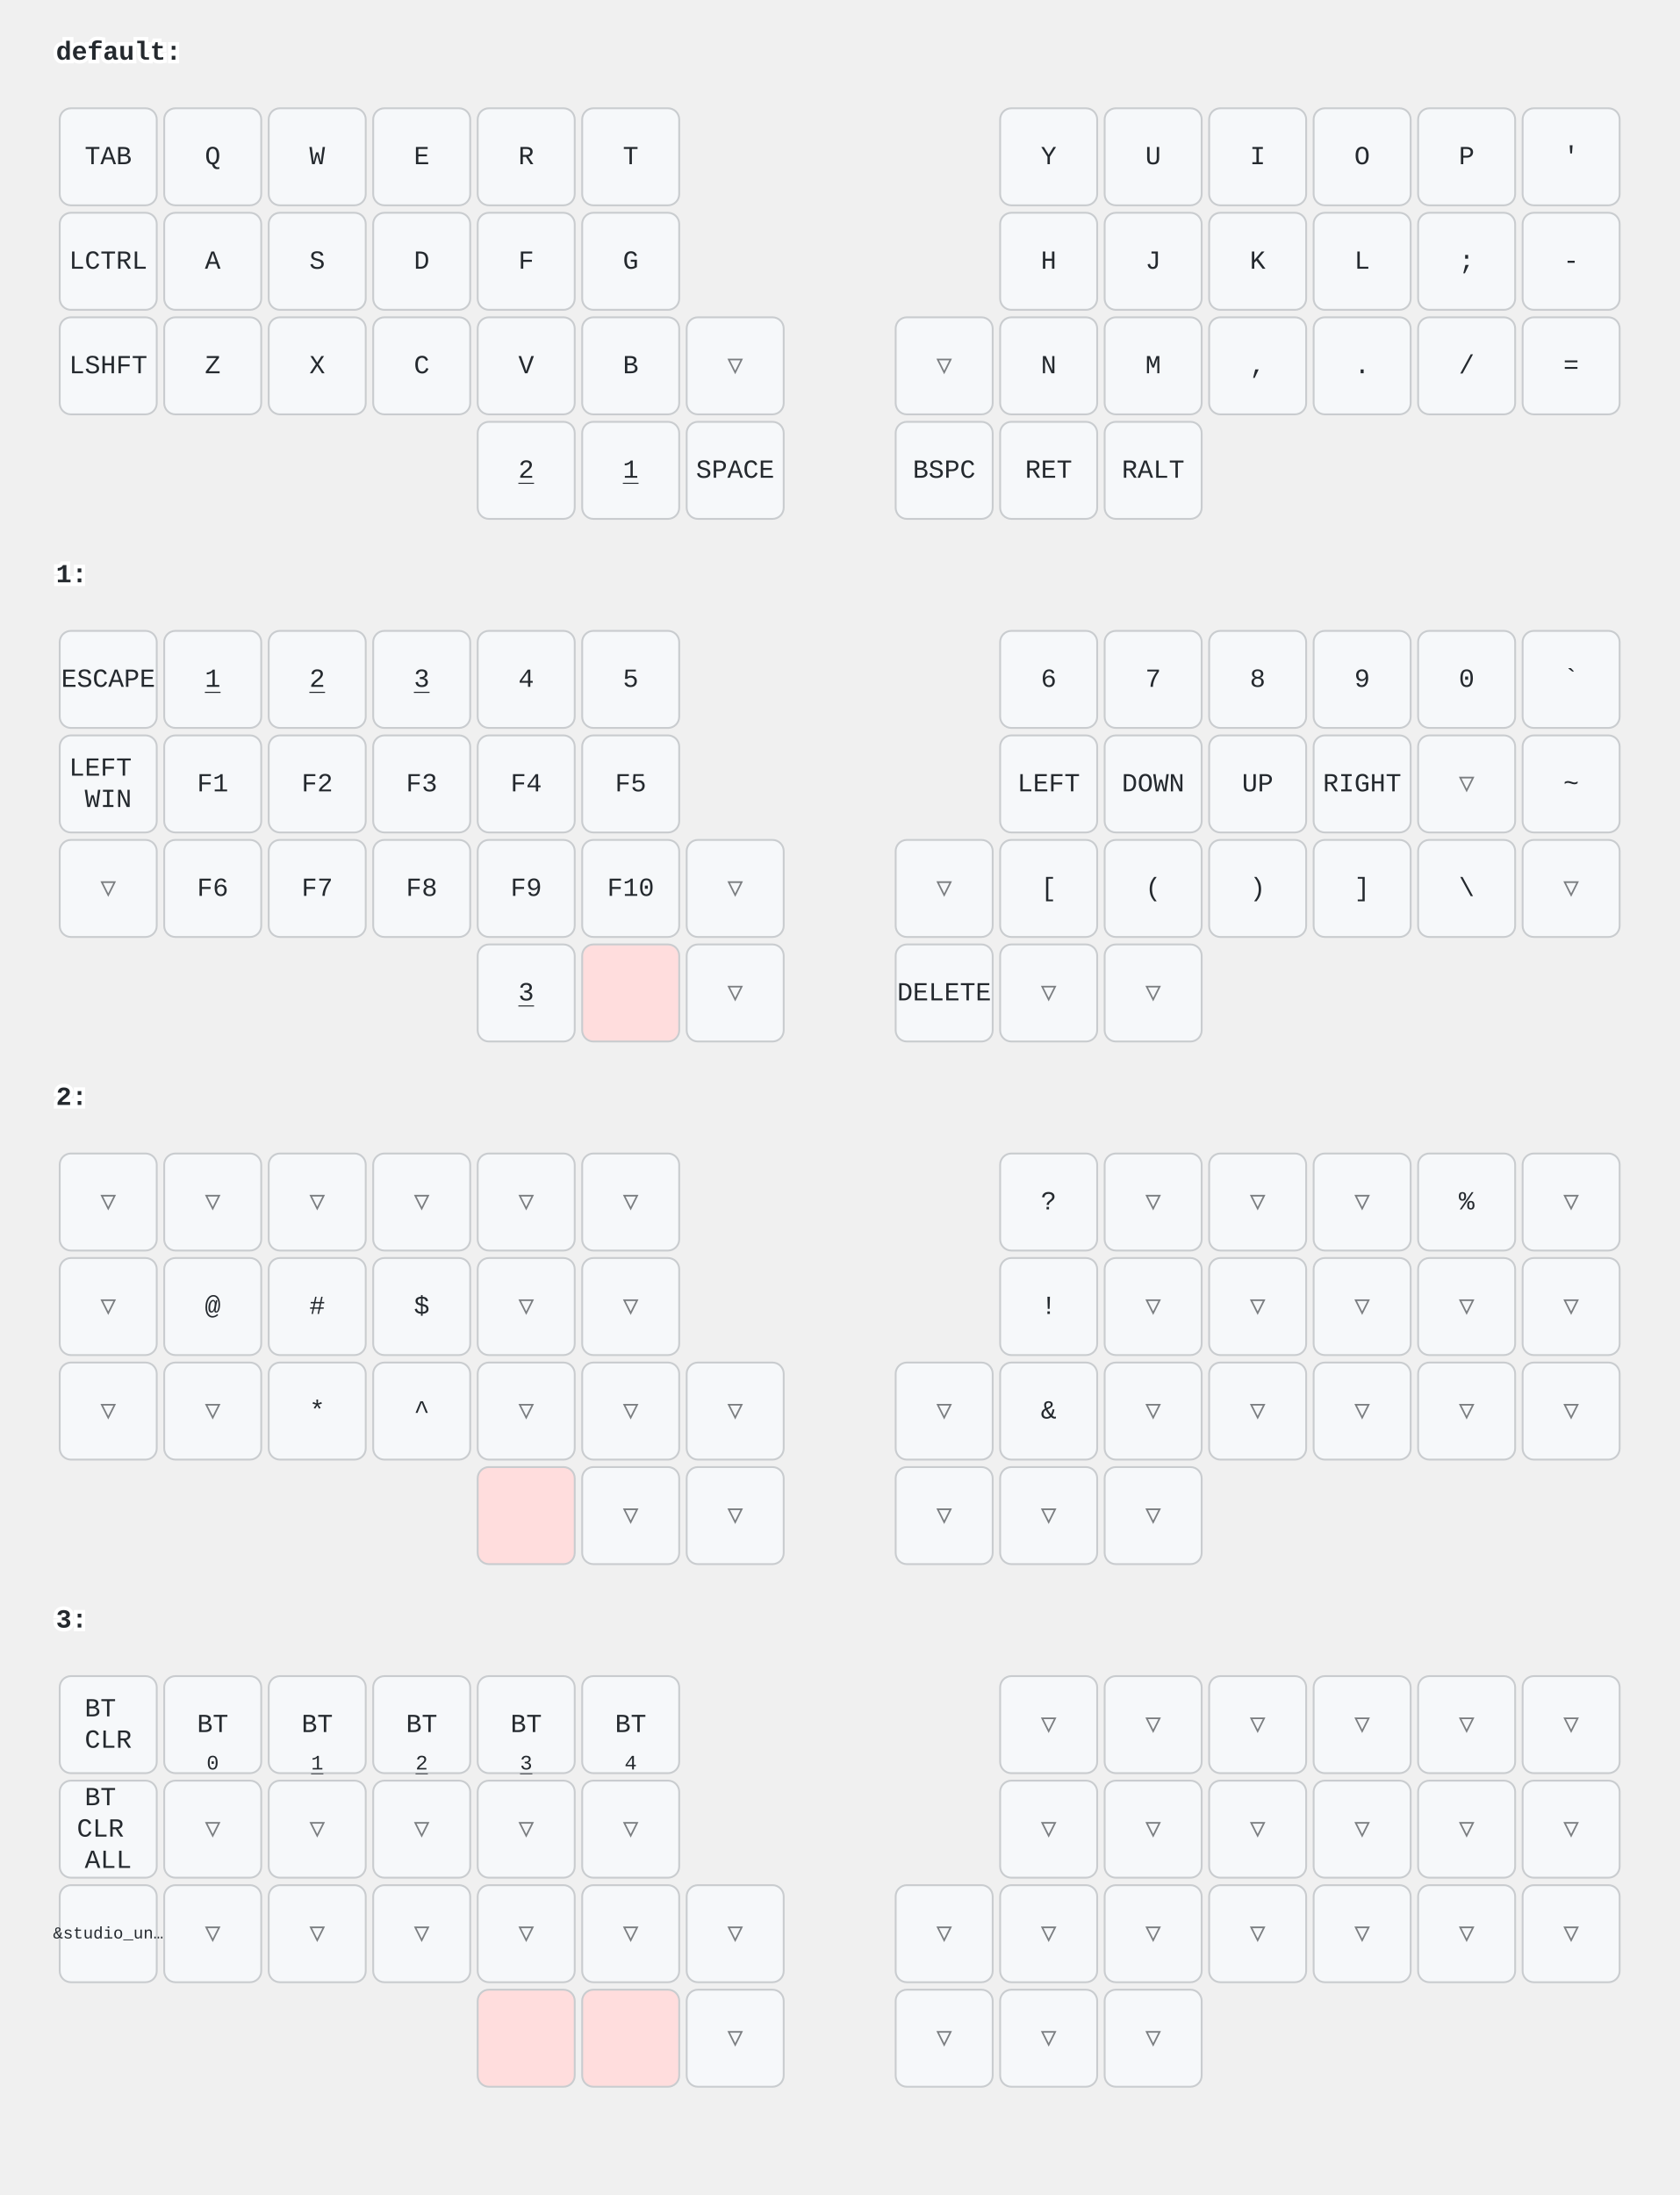
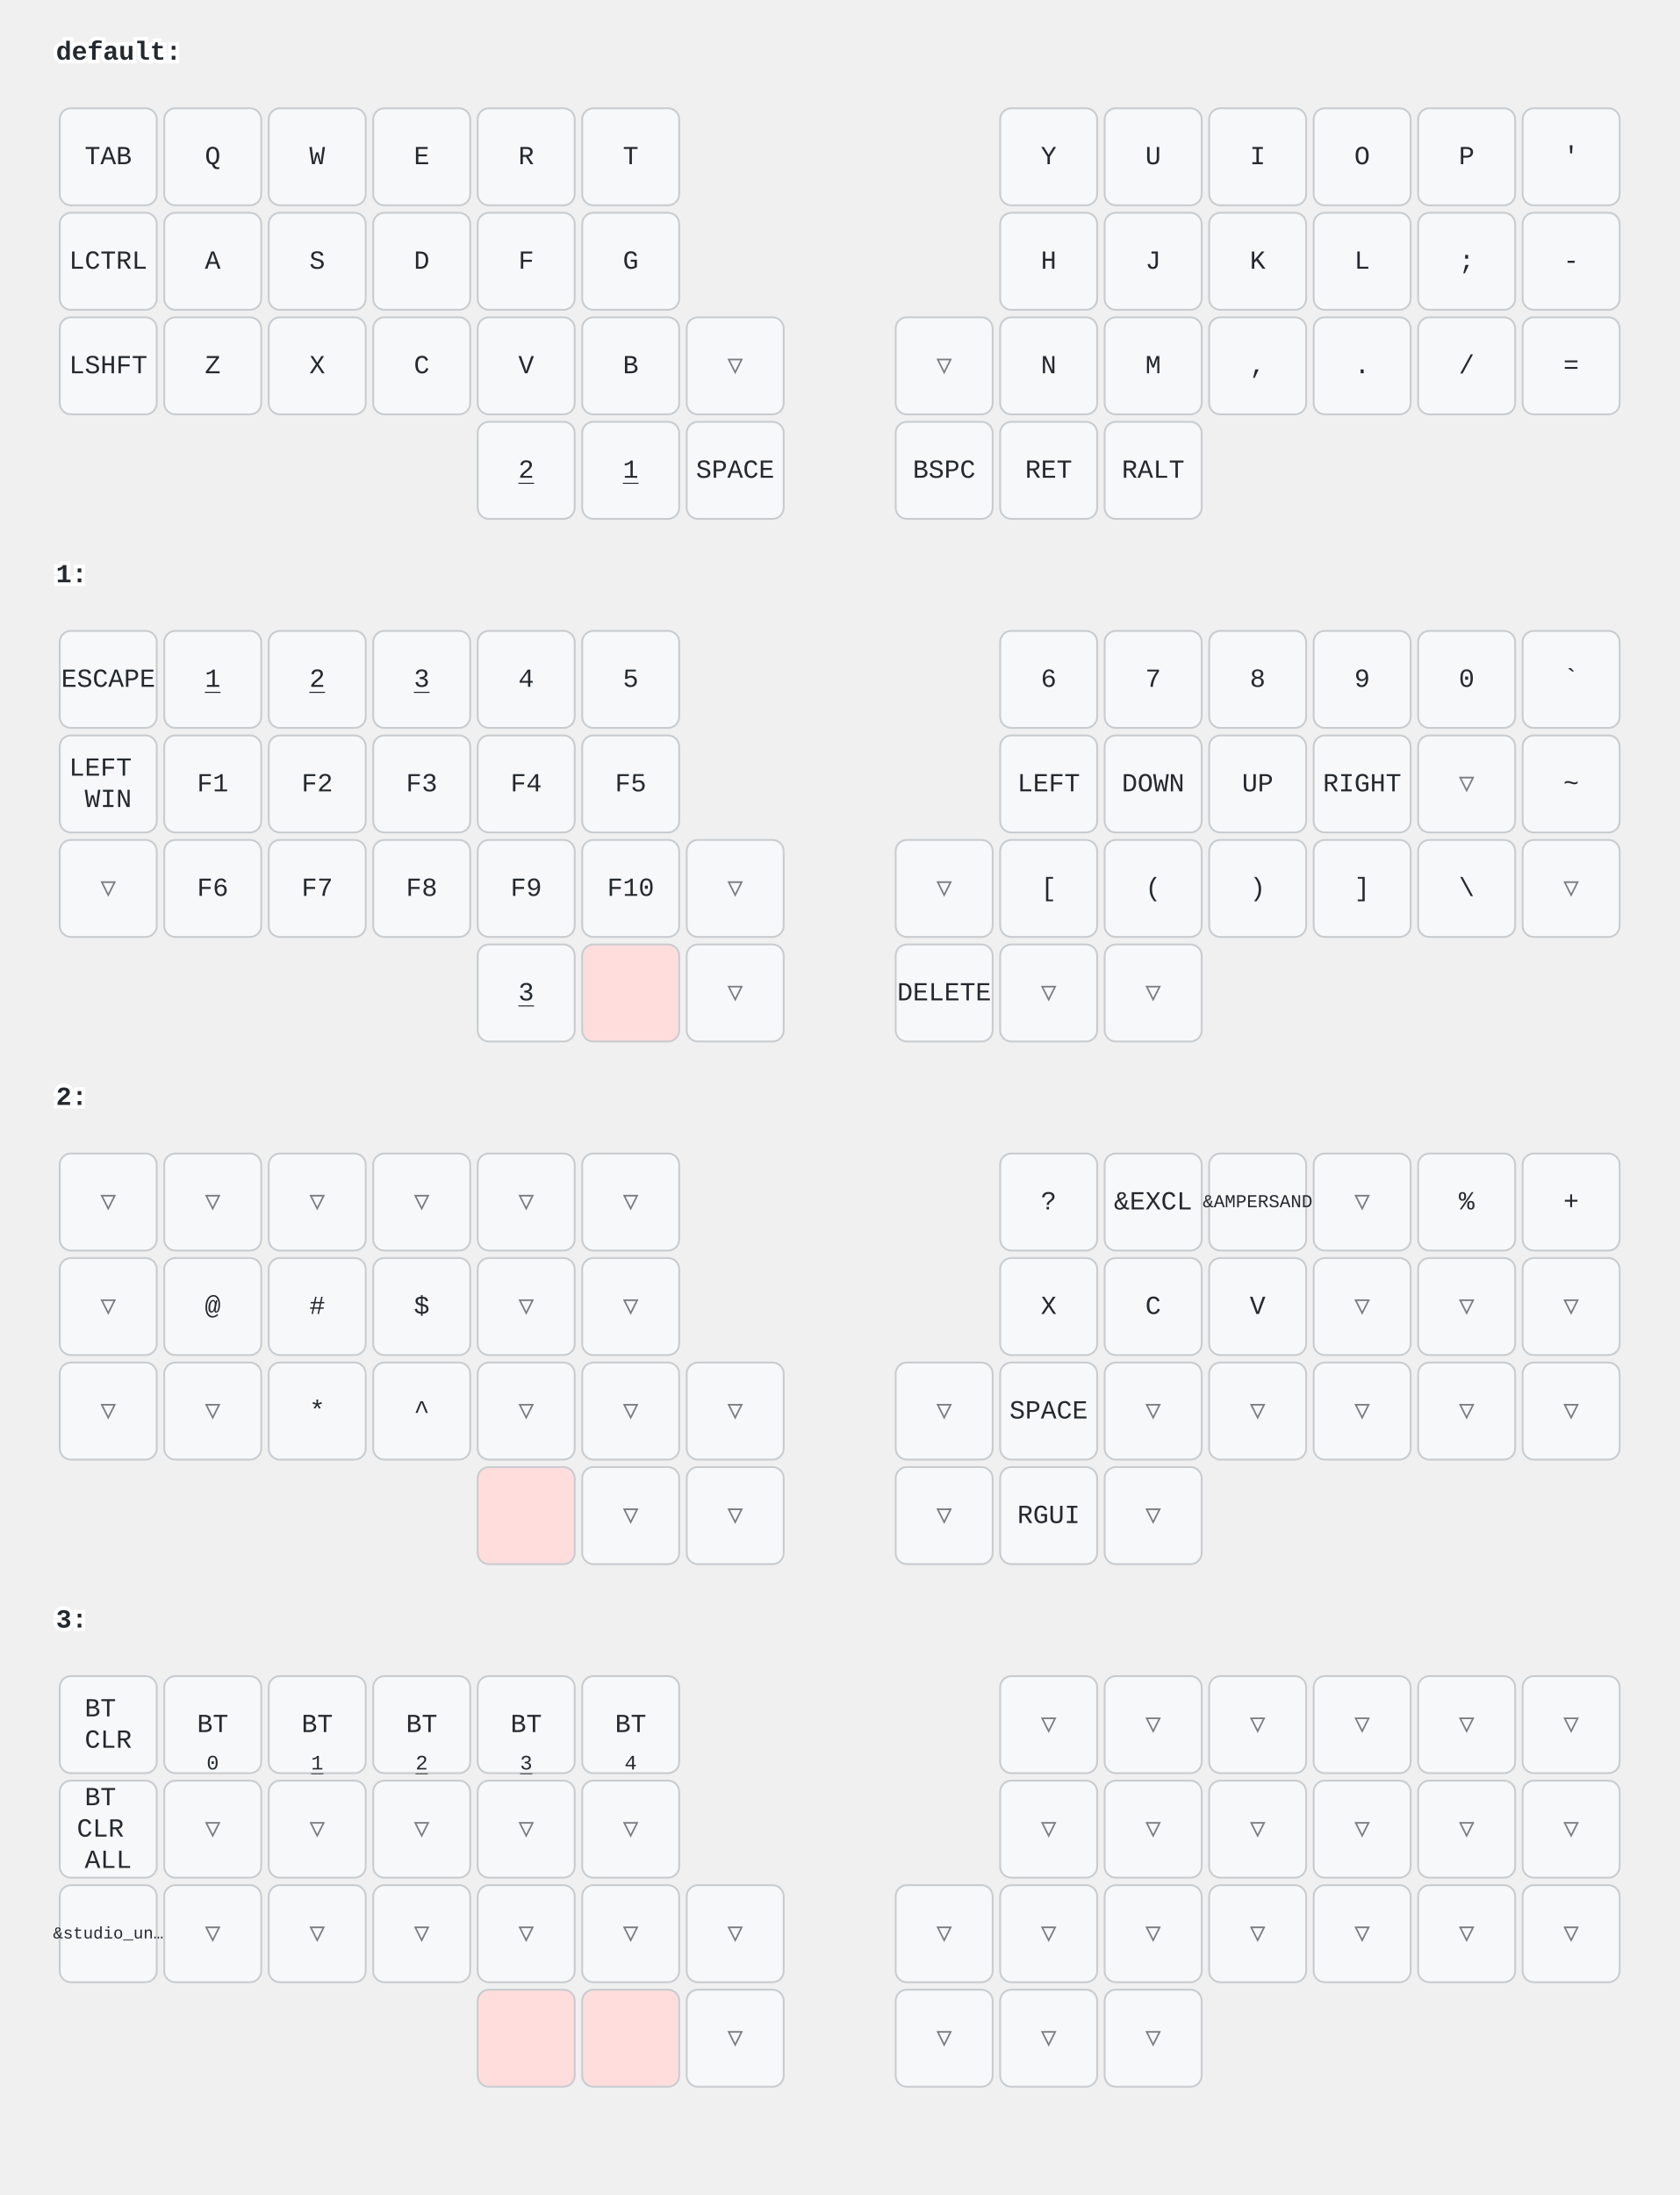
<svg xmlns="http://www.w3.org/2000/svg" width="900" height="1176" viewBox="0 0 900 1176" class="keymap">
  <style>/* inherit to force styles through use tags */
svg path {
    fill: inherit;
}

/* font and background color specifications */
svg.keymap {
    font-family: SFMono-Regular,Consolas,Liberation Mono,Menlo,monospace;
    font-size: 14px;
    font-kerning: normal;
    text-rendering: optimizeLegibility;
    fill: #24292e;
}

/* default key styling */
rect.key {
    fill: #f6f8fa;
}

rect.key, rect.combo {
    stroke: #c9cccf;
    stroke-width: 1;
}

/* default key side styling, only used is draw_key_sides is set */
rect.side {
    filter: brightness(90%);
}

/* color accent for combo boxes */
rect.combo, rect.combo-separate {
    fill: #cdf;
}

/* color accent for held keys */
rect.held, rect.combo.held {
    fill: #fdd;
}

/* color accent for ghost (optional) keys */
rect.ghost, rect.combo.ghost {
    stroke-dasharray: 4, 4;
    stroke-width: 2;
}

text {
    text-anchor: middle;
    dominant-baseline: middle;
}

/* styling for layer labels */
text.label {
    font-weight: bold;
    text-anchor: start;
    stroke: white;
    stroke-width: 4;
    paint-order: stroke;
}

/* styling for optional footer */
text.footer {
    text-anchor: end;
    dominant-baseline: auto;
    stroke: white;
    stroke-width: 4;
    paint-order: stroke;
}

/* styling for combo tap, and key non-tap label text */
text.combo, text.hold, text.shifted, text.left, text.right, text.tl, text.tr, text.bl, text.br {
    font-size: 11px;
}

text.hold, text.bl, text.br {
    text-anchor: middle;
    dominant-baseline: auto;
}

text.shifted, text.tl, text.tr {
    text-anchor: middle;
    dominant-baseline: hanging;
}

text.left, text.tl, text.bl {
    text-anchor: start;
}

text.right, text.tr, text.br {
    text-anchor: end;
}

text.layer-activator {
    text-decoration: underline;
}

/* styling for hold/shifted label text in combo box */
text.combo.hold, text.combo.shifted, text.combo.left, text.combo.right {
    font-size: 8px;
}

/* lighter symbol for transparent keys */
text.trans {
    fill: #7b7e81;
}

/* styling for combo dendrons */
path.combo {
    stroke-width: 1;
    stroke: gray;
    fill: none;
}

/* Start Tabler Icons Cleanup */
/* cannot use height/width with glyphs */
.icon-tabler &gt; path {
    fill: inherit;
    stroke: inherit;
    stroke-width: 2;
}
/* hide tabler's default box */
.icon-tabler &gt; path[stroke="none"][fill="none"] {
    visibility: hidden;
}
/* End Tabler Icons Cleanup */
</style>
  <g transform="translate(30, 0)" class="layer-default">
    <text x="0" y="28" class="label" id="default">default:</text>
    <g transform="translate(0, 56)">
      <g transform="translate(28, 28)" class="key keypos-0">
        <rect rx="6" ry="6" x="-26" y="-26" width="52" height="52" class="key" />
        <text x="0" y="0" class="key tap">TAB</text>
      </g>
      <g transform="translate(84, 28)" class="key keypos-1">
        <rect rx="6" ry="6" x="-26" y="-26" width="52" height="52" class="key" />
        <text x="0" y="0" class="key tap">Q</text>
      </g>
      <g transform="translate(140, 28)" class="key keypos-2">
        <rect rx="6" ry="6" x="-26" y="-26" width="52" height="52" class="key" />
        <text x="0" y="0" class="key tap">W</text>
      </g>
      <g transform="translate(196, 28)" class="key keypos-3">
        <rect rx="6" ry="6" x="-26" y="-26" width="52" height="52" class="key" />
        <text x="0" y="0" class="key tap">E</text>
      </g>
      <g transform="translate(252, 28)" class="key keypos-4">
        <rect rx="6" ry="6" x="-26" y="-26" width="52" height="52" class="key" />
        <text x="0" y="0" class="key tap">R</text>
      </g>
      <g transform="translate(308, 28)" class="key keypos-5">
        <rect rx="6" ry="6" x="-26" y="-26" width="52" height="52" class="key" />
        <text x="0" y="0" class="key tap">T</text>
      </g>
      <g transform="translate(532, 28)" class="key keypos-6">
        <rect rx="6" ry="6" x="-26" y="-26" width="52" height="52" class="key" />
        <text x="0" y="0" class="key tap">Y</text>
      </g>
      <g transform="translate(588, 28)" class="key keypos-7">
        <rect rx="6" ry="6" x="-26" y="-26" width="52" height="52" class="key" />
        <text x="0" y="0" class="key tap">U</text>
      </g>
      <g transform="translate(644, 28)" class="key keypos-8">
        <rect rx="6" ry="6" x="-26" y="-26" width="52" height="52" class="key" />
        <text x="0" y="0" class="key tap">I</text>
      </g>
      <g transform="translate(700, 28)" class="key keypos-9">
        <rect rx="6" ry="6" x="-26" y="-26" width="52" height="52" class="key" />
        <text x="0" y="0" class="key tap">O</text>
      </g>
      <g transform="translate(756, 28)" class="key keypos-10">
        <rect rx="6" ry="6" x="-26" y="-26" width="52" height="52" class="key" />
        <text x="0" y="0" class="key tap">P</text>
      </g>
      <g transform="translate(812, 28)" class="key keypos-11">
        <rect rx="6" ry="6" x="-26" y="-26" width="52" height="52" class="key" />
        <text x="0" y="0" class="key tap">'</text>
      </g>
      <g transform="translate(28, 84)" class="key keypos-12">
        <rect rx="6" ry="6" x="-26" y="-26" width="52" height="52" class="key" />
        <text x="0" y="0" class="key tap">LCTRL</text>
      </g>
      <g transform="translate(84, 84)" class="key keypos-13">
        <rect rx="6" ry="6" x="-26" y="-26" width="52" height="52" class="key" />
        <text x="0" y="0" class="key tap">A</text>
      </g>
      <g transform="translate(140, 84)" class="key keypos-14">
        <rect rx="6" ry="6" x="-26" y="-26" width="52" height="52" class="key" />
        <text x="0" y="0" class="key tap">S</text>
      </g>
      <g transform="translate(196, 84)" class="key keypos-15">
        <rect rx="6" ry="6" x="-26" y="-26" width="52" height="52" class="key" />
        <text x="0" y="0" class="key tap">D</text>
      </g>
      <g transform="translate(252, 84)" class="key keypos-16">
        <rect rx="6" ry="6" x="-26" y="-26" width="52" height="52" class="key" />
        <text x="0" y="0" class="key tap">F</text>
      </g>
      <g transform="translate(308, 84)" class="key keypos-17">
        <rect rx="6" ry="6" x="-26" y="-26" width="52" height="52" class="key" />
        <text x="0" y="0" class="key tap">G</text>
      </g>
      <g transform="translate(532, 84)" class="key keypos-18">
        <rect rx="6" ry="6" x="-26" y="-26" width="52" height="52" class="key" />
        <text x="0" y="0" class="key tap">H</text>
      </g>
      <g transform="translate(588, 84)" class="key keypos-19">
        <rect rx="6" ry="6" x="-26" y="-26" width="52" height="52" class="key" />
        <text x="0" y="0" class="key tap">J</text>
      </g>
      <g transform="translate(644, 84)" class="key keypos-20">
        <rect rx="6" ry="6" x="-26" y="-26" width="52" height="52" class="key" />
        <text x="0" y="0" class="key tap">K</text>
      </g>
      <g transform="translate(700, 84)" class="key keypos-21">
        <rect rx="6" ry="6" x="-26" y="-26" width="52" height="52" class="key" />
        <text x="0" y="0" class="key tap">L</text>
      </g>
      <g transform="translate(756, 84)" class="key keypos-22">
        <rect rx="6" ry="6" x="-26" y="-26" width="52" height="52" class="key" />
        <text x="0" y="0" class="key tap">;</text>
      </g>
      <g transform="translate(812, 84)" class="key keypos-23">
        <rect rx="6" ry="6" x="-26" y="-26" width="52" height="52" class="key" />
        <text x="0" y="0" class="key tap">-</text>
      </g>
      <g transform="translate(28, 140)" class="key keypos-24">
        <rect rx="6" ry="6" x="-26" y="-26" width="52" height="52" class="key" />
        <text x="0" y="0" class="key tap">LSHFT</text>
      </g>
      <g transform="translate(84, 140)" class="key keypos-25">
        <rect rx="6" ry="6" x="-26" y="-26" width="52" height="52" class="key" />
        <text x="0" y="0" class="key tap">Z</text>
      </g>
      <g transform="translate(140, 140)" class="key keypos-26">
        <rect rx="6" ry="6" x="-26" y="-26" width="52" height="52" class="key" />
        <text x="0" y="0" class="key tap">X</text>
      </g>
      <g transform="translate(196, 140)" class="key keypos-27">
        <rect rx="6" ry="6" x="-26" y="-26" width="52" height="52" class="key" />
        <text x="0" y="0" class="key tap">C</text>
      </g>
      <g transform="translate(252, 140)" class="key keypos-28">
        <rect rx="6" ry="6" x="-26" y="-26" width="52" height="52" class="key" />
        <text x="0" y="0" class="key tap">V</text>
      </g>
      <g transform="translate(308, 140)" class="key keypos-29">
        <rect rx="6" ry="6" x="-26" y="-26" width="52" height="52" class="key" />
        <text x="0" y="0" class="key tap">B</text>
      </g>
      <g transform="translate(364, 140)" class="key trans keypos-30">
        <rect rx="6" ry="6" x="-26" y="-26" width="52" height="52" class="key trans" />
        <text x="0" y="0" class="key trans tap">▽</text>
      </g>
      <g transform="translate(476, 140)" class="key trans keypos-31">
        <rect rx="6" ry="6" x="-26" y="-26" width="52" height="52" class="key trans" />
        <text x="0" y="0" class="key trans tap">▽</text>
      </g>
      <g transform="translate(532, 140)" class="key keypos-32">
        <rect rx="6" ry="6" x="-26" y="-26" width="52" height="52" class="key" />
        <text x="0" y="0" class="key tap">N</text>
      </g>
      <g transform="translate(588, 140)" class="key keypos-33">
        <rect rx="6" ry="6" x="-26" y="-26" width="52" height="52" class="key" />
        <text x="0" y="0" class="key tap">M</text>
      </g>
      <g transform="translate(644, 140)" class="key keypos-34">
        <rect rx="6" ry="6" x="-26" y="-26" width="52" height="52" class="key" />
        <text x="0" y="0" class="key tap">,</text>
      </g>
      <g transform="translate(700, 140)" class="key keypos-35">
        <rect rx="6" ry="6" x="-26" y="-26" width="52" height="52" class="key" />
        <text x="0" y="0" class="key tap">.</text>
      </g>
      <g transform="translate(756, 140)" class="key keypos-36">
        <rect rx="6" ry="6" x="-26" y="-26" width="52" height="52" class="key" />
        <text x="0" y="0" class="key tap">/</text>
      </g>
      <g transform="translate(812, 140)" class="key keypos-37">
        <rect rx="6" ry="6" x="-26" y="-26" width="52" height="52" class="key" />
        <text x="0" y="0" class="key tap">=</text>
      </g>
      <g transform="translate(252, 196)" class="key keypos-38">
        <rect rx="6" ry="6" x="-26" y="-26" width="52" height="52" class="key" />
        <a href="#x_x">
          <text x="0" y="0" class="key tap layer-activator">2</text>
        </a>
      </g>
      <g transform="translate(308, 196)" class="key keypos-39">
        <rect rx="6" ry="6" x="-26" y="-26" width="52" height="52" class="key" />
        <a href="#x_x">
          <text x="0" y="0" class="key tap layer-activator">1</text>
        </a>
      </g>
      <g transform="translate(364, 196)" class="key keypos-40">
        <rect rx="6" ry="6" x="-26" y="-26" width="52" height="52" class="key" />
        <text x="0" y="0" class="key tap">SPACE</text>
      </g>
      <g transform="translate(476, 196)" class="key keypos-41">
        <rect rx="6" ry="6" x="-26" y="-26" width="52" height="52" class="key" />
        <text x="0" y="0" class="key tap">BSPC</text>
      </g>
      <g transform="translate(532, 196)" class="key keypos-42">
        <rect rx="6" ry="6" x="-26" y="-26" width="52" height="52" class="key" />
        <text x="0" y="0" class="key tap">RET</text>
      </g>
      <g transform="translate(588, 196)" class="key keypos-43">
        <rect rx="6" ry="6" x="-26" y="-26" width="52" height="52" class="key" />
        <text x="0" y="0" class="key tap">RALT</text>
      </g>
    </g>
  </g>
  <g transform="translate(30, 280)" class="layer-1">
    <text x="0" y="28" class="label" id="x_x">1:</text>
    <g transform="translate(0, 56)">
      <g transform="translate(28, 28)" class="key keypos-0">
        <rect rx="6" ry="6" x="-26" y="-26" width="52" height="52" class="key" />
        <text x="0" y="0" class="key tap">ESCAPE</text>
      </g>
      <g transform="translate(84, 28)" class="key keypos-1">
        <rect rx="6" ry="6" x="-26" y="-26" width="52" height="52" class="key" />
        <a href="#x_x">
          <text x="0" y="0" class="key tap layer-activator">1</text>
        </a>
      </g>
      <g transform="translate(140, 28)" class="key keypos-2">
        <rect rx="6" ry="6" x="-26" y="-26" width="52" height="52" class="key" />
        <a href="#x_x">
          <text x="0" y="0" class="key tap layer-activator">2</text>
        </a>
      </g>
      <g transform="translate(196, 28)" class="key keypos-3">
        <rect rx="6" ry="6" x="-26" y="-26" width="52" height="52" class="key" />
        <a href="#x_x">
          <text x="0" y="0" class="key tap layer-activator">3</text>
        </a>
      </g>
      <g transform="translate(252, 28)" class="key keypos-4">
        <rect rx="6" ry="6" x="-26" y="-26" width="52" height="52" class="key" />
        <text x="0" y="0" class="key tap">4</text>
      </g>
      <g transform="translate(308, 28)" class="key keypos-5">
        <rect rx="6" ry="6" x="-26" y="-26" width="52" height="52" class="key" />
        <text x="0" y="0" class="key tap">5</text>
      </g>
      <g transform="translate(532, 28)" class="key keypos-6">
        <rect rx="6" ry="6" x="-26" y="-26" width="52" height="52" class="key" />
        <text x="0" y="0" class="key tap">6</text>
      </g>
      <g transform="translate(588, 28)" class="key keypos-7">
        <rect rx="6" ry="6" x="-26" y="-26" width="52" height="52" class="key" />
        <text x="0" y="0" class="key tap">7</text>
      </g>
      <g transform="translate(644, 28)" class="key keypos-8">
        <rect rx="6" ry="6" x="-26" y="-26" width="52" height="52" class="key" />
        <text x="0" y="0" class="key tap">8</text>
      </g>
      <g transform="translate(700, 28)" class="key keypos-9">
        <rect rx="6" ry="6" x="-26" y="-26" width="52" height="52" class="key" />
        <text x="0" y="0" class="key tap">9</text>
      </g>
      <g transform="translate(756, 28)" class="key keypos-10">
        <rect rx="6" ry="6" x="-26" y="-26" width="52" height="52" class="key" />
        <text x="0" y="0" class="key tap">0</text>
      </g>
      <g transform="translate(812, 28)" class="key keypos-11">
        <rect rx="6" ry="6" x="-26" y="-26" width="52" height="52" class="key" />
        <text x="0" y="0" class="key tap">`</text>
      </g>
      <g transform="translate(28, 84)" class="key keypos-12">
        <rect rx="6" ry="6" x="-26" y="-26" width="52" height="52" class="key" />
        <text x="0" y="0" class="key tap">
          <tspan x="0" dy="-0.6em">LEFT</tspan>
          <tspan x="0" dy="1.2em">WIN</tspan>
        </text>
      </g>
      <g transform="translate(84, 84)" class="key keypos-13">
        <rect rx="6" ry="6" x="-26" y="-26" width="52" height="52" class="key" />
        <text x="0" y="0" class="key tap">F1</text>
      </g>
      <g transform="translate(140, 84)" class="key keypos-14">
        <rect rx="6" ry="6" x="-26" y="-26" width="52" height="52" class="key" />
        <text x="0" y="0" class="key tap">F2</text>
      </g>
      <g transform="translate(196, 84)" class="key keypos-15">
        <rect rx="6" ry="6" x="-26" y="-26" width="52" height="52" class="key" />
        <text x="0" y="0" class="key tap">F3</text>
      </g>
      <g transform="translate(252, 84)" class="key keypos-16">
        <rect rx="6" ry="6" x="-26" y="-26" width="52" height="52" class="key" />
        <text x="0" y="0" class="key tap">F4</text>
      </g>
      <g transform="translate(308, 84)" class="key keypos-17">
        <rect rx="6" ry="6" x="-26" y="-26" width="52" height="52" class="key" />
        <text x="0" y="0" class="key tap">F5</text>
      </g>
      <g transform="translate(532, 84)" class="key keypos-18">
        <rect rx="6" ry="6" x="-26" y="-26" width="52" height="52" class="key" />
        <text x="0" y="0" class="key tap">LEFT</text>
      </g>
      <g transform="translate(588, 84)" class="key keypos-19">
        <rect rx="6" ry="6" x="-26" y="-26" width="52" height="52" class="key" />
        <text x="0" y="0" class="key tap">DOWN</text>
      </g>
      <g transform="translate(644, 84)" class="key keypos-20">
        <rect rx="6" ry="6" x="-26" y="-26" width="52" height="52" class="key" />
        <text x="0" y="0" class="key tap">UP</text>
      </g>
      <g transform="translate(700, 84)" class="key keypos-21">
        <rect rx="6" ry="6" x="-26" y="-26" width="52" height="52" class="key" />
        <text x="0" y="0" class="key tap">RIGHT</text>
      </g>
      <g transform="translate(756, 84)" class="key trans keypos-22">
        <rect rx="6" ry="6" x="-26" y="-26" width="52" height="52" class="key trans" />
        <text x="0" y="0" class="key trans tap">▽</text>
      </g>
      <g transform="translate(812, 84)" class="key keypos-23">
        <rect rx="6" ry="6" x="-26" y="-26" width="52" height="52" class="key" />
        <text x="0" y="0" class="key tap">~</text>
      </g>
      <g transform="translate(28, 140)" class="key trans keypos-24">
        <rect rx="6" ry="6" x="-26" y="-26" width="52" height="52" class="key trans" />
        <text x="0" y="0" class="key trans tap">▽</text>
      </g>
      <g transform="translate(84, 140)" class="key keypos-25">
        <rect rx="6" ry="6" x="-26" y="-26" width="52" height="52" class="key" />
        <text x="0" y="0" class="key tap">F6</text>
      </g>
      <g transform="translate(140, 140)" class="key keypos-26">
        <rect rx="6" ry="6" x="-26" y="-26" width="52" height="52" class="key" />
        <text x="0" y="0" class="key tap">F7</text>
      </g>
      <g transform="translate(196, 140)" class="key keypos-27">
        <rect rx="6" ry="6" x="-26" y="-26" width="52" height="52" class="key" />
        <text x="0" y="0" class="key tap">F8</text>
      </g>
      <g transform="translate(252, 140)" class="key keypos-28">
        <rect rx="6" ry="6" x="-26" y="-26" width="52" height="52" class="key" />
        <text x="0" y="0" class="key tap">F9</text>
      </g>
      <g transform="translate(308, 140)" class="key keypos-29">
        <rect rx="6" ry="6" x="-26" y="-26" width="52" height="52" class="key" />
        <text x="0" y="0" class="key tap">F10</text>
      </g>
      <g transform="translate(364, 140)" class="key trans keypos-30">
        <rect rx="6" ry="6" x="-26" y="-26" width="52" height="52" class="key trans" />
        <text x="0" y="0" class="key trans tap">▽</text>
      </g>
      <g transform="translate(476, 140)" class="key trans keypos-31">
        <rect rx="6" ry="6" x="-26" y="-26" width="52" height="52" class="key trans" />
        <text x="0" y="0" class="key trans tap">▽</text>
      </g>
      <g transform="translate(532, 140)" class="key keypos-32">
        <rect rx="6" ry="6" x="-26" y="-26" width="52" height="52" class="key" />
        <text x="0" y="0" class="key tap">[</text>
      </g>
      <g transform="translate(588, 140)" class="key keypos-33">
        <rect rx="6" ry="6" x="-26" y="-26" width="52" height="52" class="key" />
        <text x="0" y="0" class="key tap">(</text>
      </g>
      <g transform="translate(644, 140)" class="key keypos-34">
        <rect rx="6" ry="6" x="-26" y="-26" width="52" height="52" class="key" />
        <text x="0" y="0" class="key tap">)</text>
      </g>
      <g transform="translate(700, 140)" class="key keypos-35">
        <rect rx="6" ry="6" x="-26" y="-26" width="52" height="52" class="key" />
        <text x="0" y="0" class="key tap">]</text>
      </g>
      <g transform="translate(756, 140)" class="key keypos-36">
        <rect rx="6" ry="6" x="-26" y="-26" width="52" height="52" class="key" />
        <text x="0" y="0" class="key tap">\</text>
      </g>
      <g transform="translate(812, 140)" class="key trans keypos-37">
        <rect rx="6" ry="6" x="-26" y="-26" width="52" height="52" class="key trans" />
        <text x="0" y="0" class="key trans tap">▽</text>
      </g>
      <g transform="translate(252, 196)" class="key keypos-38">
        <rect rx="6" ry="6" x="-26" y="-26" width="52" height="52" class="key" />
        <a href="#x_x">
          <text x="0" y="0" class="key tap layer-activator">3</text>
        </a>
      </g>
      <g transform="translate(308, 196)" class="key held keypos-39">
        <rect rx="6" ry="6" x="-26" y="-26" width="52" height="52" class="key held" />
      </g>
      <g transform="translate(364, 196)" class="key trans keypos-40">
        <rect rx="6" ry="6" x="-26" y="-26" width="52" height="52" class="key trans" />
        <text x="0" y="0" class="key trans tap">▽</text>
      </g>
      <g transform="translate(476, 196)" class="key keypos-41">
        <rect rx="6" ry="6" x="-26" y="-26" width="52" height="52" class="key" />
        <text x="0" y="0" class="key tap">DELETE</text>
      </g>
      <g transform="translate(532, 196)" class="key trans keypos-42">
        <rect rx="6" ry="6" x="-26" y="-26" width="52" height="52" class="key trans" />
        <text x="0" y="0" class="key trans tap">▽</text>
      </g>
      <g transform="translate(588, 196)" class="key trans keypos-43">
        <rect rx="6" ry="6" x="-26" y="-26" width="52" height="52" class="key trans" />
        <text x="0" y="0" class="key trans tap">▽</text>
      </g>
    </g>
  </g>
  <g transform="translate(30, 560)" class="layer-2">
    <text x="0" y="28" class="label" id="x_x">2:</text>
    <g transform="translate(0, 56)">
      <g transform="translate(28, 28)" class="key trans keypos-0">
        <rect rx="6" ry="6" x="-26" y="-26" width="52" height="52" class="key trans" />
        <text x="0" y="0" class="key trans tap">▽</text>
      </g>
      <g transform="translate(84, 28)" class="key trans keypos-1">
        <rect rx="6" ry="6" x="-26" y="-26" width="52" height="52" class="key trans" />
        <text x="0" y="0" class="key trans tap">▽</text>
      </g>
      <g transform="translate(140, 28)" class="key trans keypos-2">
        <rect rx="6" ry="6" x="-26" y="-26" width="52" height="52" class="key trans" />
        <text x="0" y="0" class="key trans tap">▽</text>
      </g>
      <g transform="translate(196, 28)" class="key trans keypos-3">
        <rect rx="6" ry="6" x="-26" y="-26" width="52" height="52" class="key trans" />
        <text x="0" y="0" class="key trans tap">▽</text>
      </g>
      <g transform="translate(252, 28)" class="key trans keypos-4">
        <rect rx="6" ry="6" x="-26" y="-26" width="52" height="52" class="key trans" />
        <text x="0" y="0" class="key trans tap">▽</text>
      </g>
      <g transform="translate(308, 28)" class="key trans keypos-5">
        <rect rx="6" ry="6" x="-26" y="-26" width="52" height="52" class="key trans" />
        <text x="0" y="0" class="key trans tap">▽</text>
      </g>
      <g transform="translate(532, 28)" class="key keypos-6">
        <rect rx="6" ry="6" x="-26" y="-26" width="52" height="52" class="key" />
        <text x="0" y="0" class="key tap">?</text>
      </g>
-       <g transform="translate(588, 28)" class="key trans keypos-7">
-         <rect rx="6" ry="6" x="-26" y="-26" width="52" height="52" class="key trans" />
-         <text x="0" y="0" class="key trans tap">▽</text>
-       </g>
-       <g transform="translate(644, 28)" class="key trans keypos-8">
-         <rect rx="6" ry="6" x="-26" y="-26" width="52" height="52" class="key trans" />
-         <text x="0" y="0" class="key trans tap">▽</text>
+       <g transform="translate(588, 28)" class="key keypos-7">
+         <rect rx="6" ry="6" x="-26" y="-26" width="52" height="52" class="key" />
+         <text x="0" y="0" class="key tap">&amp;EXCL</text>
+       </g>
+       <g transform="translate(644, 28)" class="key keypos-8">
+         <rect rx="6" ry="6" x="-26" y="-26" width="52" height="52" class="key" />
+         <text x="0" y="0" class="key tap">
+           <tspan style="font-size: 70%">&amp;AMPERSAND</tspan>
+         </text>
      </g>
      <g transform="translate(700, 28)" class="key trans keypos-9">
        <rect rx="6" ry="6" x="-26" y="-26" width="52" height="52" class="key trans" />
        <text x="0" y="0" class="key trans tap">▽</text>
      </g>
      <g transform="translate(756, 28)" class="key keypos-10">
        <rect rx="6" ry="6" x="-26" y="-26" width="52" height="52" class="key" />
        <text x="0" y="0" class="key tap">%</text>
      </g>
-       <g transform="translate(812, 28)" class="key trans keypos-11">
-         <rect rx="6" ry="6" x="-26" y="-26" width="52" height="52" class="key trans" />
-         <text x="0" y="0" class="key trans tap">▽</text>
+       <g transform="translate(812, 28)" class="key keypos-11">
+         <rect rx="6" ry="6" x="-26" y="-26" width="52" height="52" class="key" />
+         <text x="0" y="0" class="key tap">+</text>
      </g>
      <g transform="translate(28, 84)" class="key trans keypos-12">
        <rect rx="6" ry="6" x="-26" y="-26" width="52" height="52" class="key trans" />
        <text x="0" y="0" class="key trans tap">▽</text>
      </g>
      <g transform="translate(84, 84)" class="key keypos-13">
        <rect rx="6" ry="6" x="-26" y="-26" width="52" height="52" class="key" />
        <text x="0" y="0" class="key tap">@</text>
      </g>
      <g transform="translate(140, 84)" class="key keypos-14">
        <rect rx="6" ry="6" x="-26" y="-26" width="52" height="52" class="key" />
        <text x="0" y="0" class="key tap">#</text>
      </g>
      <g transform="translate(196, 84)" class="key keypos-15">
        <rect rx="6" ry="6" x="-26" y="-26" width="52" height="52" class="key" />
        <text x="0" y="0" class="key tap">$</text>
      </g>
      <g transform="translate(252, 84)" class="key trans keypos-16">
        <rect rx="6" ry="6" x="-26" y="-26" width="52" height="52" class="key trans" />
        <text x="0" y="0" class="key trans tap">▽</text>
      </g>
      <g transform="translate(308, 84)" class="key trans keypos-17">
        <rect rx="6" ry="6" x="-26" y="-26" width="52" height="52" class="key trans" />
        <text x="0" y="0" class="key trans tap">▽</text>
      </g>
      <g transform="translate(532, 84)" class="key keypos-18">
        <rect rx="6" ry="6" x="-26" y="-26" width="52" height="52" class="key" />
-         <text x="0" y="0" class="key tap">!</text>
-       </g>
-       <g transform="translate(588, 84)" class="key trans keypos-19">
-         <rect rx="6" ry="6" x="-26" y="-26" width="52" height="52" class="key trans" />
-         <text x="0" y="0" class="key trans tap">▽</text>
-       </g>
-       <g transform="translate(644, 84)" class="key trans keypos-20">
-         <rect rx="6" ry="6" x="-26" y="-26" width="52" height="52" class="key trans" />
-         <text x="0" y="0" class="key trans tap">▽</text>
+         <text x="0" y="0" class="key tap">X</text>
+       </g>
+       <g transform="translate(588, 84)" class="key keypos-19">
+         <rect rx="6" ry="6" x="-26" y="-26" width="52" height="52" class="key" />
+         <text x="0" y="0" class="key tap">C</text>
+       </g>
+       <g transform="translate(644, 84)" class="key keypos-20">
+         <rect rx="6" ry="6" x="-26" y="-26" width="52" height="52" class="key" />
+         <text x="0" y="0" class="key tap">V</text>
      </g>
      <g transform="translate(700, 84)" class="key trans keypos-21">
        <rect rx="6" ry="6" x="-26" y="-26" width="52" height="52" class="key trans" />
        <text x="0" y="0" class="key trans tap">▽</text>
      </g>
      <g transform="translate(756, 84)" class="key trans keypos-22">
        <rect rx="6" ry="6" x="-26" y="-26" width="52" height="52" class="key trans" />
        <text x="0" y="0" class="key trans tap">▽</text>
      </g>
      <g transform="translate(812, 84)" class="key trans keypos-23">
        <rect rx="6" ry="6" x="-26" y="-26" width="52" height="52" class="key trans" />
        <text x="0" y="0" class="key trans tap">▽</text>
      </g>
      <g transform="translate(28, 140)" class="key trans keypos-24">
        <rect rx="6" ry="6" x="-26" y="-26" width="52" height="52" class="key trans" />
        <text x="0" y="0" class="key trans tap">▽</text>
      </g>
      <g transform="translate(84, 140)" class="key trans keypos-25">
        <rect rx="6" ry="6" x="-26" y="-26" width="52" height="52" class="key trans" />
        <text x="0" y="0" class="key trans tap">▽</text>
      </g>
      <g transform="translate(140, 140)" class="key keypos-26">
        <rect rx="6" ry="6" x="-26" y="-26" width="52" height="52" class="key" />
        <text x="0" y="0" class="key tap">*</text>
      </g>
      <g transform="translate(196, 140)" class="key keypos-27">
        <rect rx="6" ry="6" x="-26" y="-26" width="52" height="52" class="key" />
        <text x="0" y="0" class="key tap">^</text>
      </g>
      <g transform="translate(252, 140)" class="key trans keypos-28">
        <rect rx="6" ry="6" x="-26" y="-26" width="52" height="52" class="key trans" />
        <text x="0" y="0" class="key trans tap">▽</text>
      </g>
      <g transform="translate(308, 140)" class="key trans keypos-29">
        <rect rx="6" ry="6" x="-26" y="-26" width="52" height="52" class="key trans" />
        <text x="0" y="0" class="key trans tap">▽</text>
      </g>
      <g transform="translate(364, 140)" class="key trans keypos-30">
        <rect rx="6" ry="6" x="-26" y="-26" width="52" height="52" class="key trans" />
        <text x="0" y="0" class="key trans tap">▽</text>
      </g>
      <g transform="translate(476, 140)" class="key trans keypos-31">
        <rect rx="6" ry="6" x="-26" y="-26" width="52" height="52" class="key trans" />
        <text x="0" y="0" class="key trans tap">▽</text>
      </g>
      <g transform="translate(532, 140)" class="key keypos-32">
        <rect rx="6" ry="6" x="-26" y="-26" width="52" height="52" class="key" />
-         <text x="0" y="0" class="key tap">&amp;</text>
+         <text x="0" y="0" class="key tap">SPACE</text>
      </g>
      <g transform="translate(588, 140)" class="key trans keypos-33">
        <rect rx="6" ry="6" x="-26" y="-26" width="52" height="52" class="key trans" />
        <text x="0" y="0" class="key trans tap">▽</text>
      </g>
      <g transform="translate(644, 140)" class="key trans keypos-34">
        <rect rx="6" ry="6" x="-26" y="-26" width="52" height="52" class="key trans" />
        <text x="0" y="0" class="key trans tap">▽</text>
      </g>
      <g transform="translate(700, 140)" class="key trans keypos-35">
        <rect rx="6" ry="6" x="-26" y="-26" width="52" height="52" class="key trans" />
        <text x="0" y="0" class="key trans tap">▽</text>
      </g>
      <g transform="translate(756, 140)" class="key trans keypos-36">
        <rect rx="6" ry="6" x="-26" y="-26" width="52" height="52" class="key trans" />
        <text x="0" y="0" class="key trans tap">▽</text>
      </g>
      <g transform="translate(812, 140)" class="key trans keypos-37">
        <rect rx="6" ry="6" x="-26" y="-26" width="52" height="52" class="key trans" />
        <text x="0" y="0" class="key trans tap">▽</text>
      </g>
      <g transform="translate(252, 196)" class="key held keypos-38">
        <rect rx="6" ry="6" x="-26" y="-26" width="52" height="52" class="key held" />
      </g>
      <g transform="translate(308, 196)" class="key trans keypos-39">
        <rect rx="6" ry="6" x="-26" y="-26" width="52" height="52" class="key trans" />
        <text x="0" y="0" class="key trans tap">▽</text>
      </g>
      <g transform="translate(364, 196)" class="key trans keypos-40">
        <rect rx="6" ry="6" x="-26" y="-26" width="52" height="52" class="key trans" />
        <text x="0" y="0" class="key trans tap">▽</text>
      </g>
      <g transform="translate(476, 196)" class="key trans keypos-41">
        <rect rx="6" ry="6" x="-26" y="-26" width="52" height="52" class="key trans" />
        <text x="0" y="0" class="key trans tap">▽</text>
      </g>
-       <g transform="translate(532, 196)" class="key trans keypos-42">
-         <rect rx="6" ry="6" x="-26" y="-26" width="52" height="52" class="key trans" />
-         <text x="0" y="0" class="key trans tap">▽</text>
+       <g transform="translate(532, 196)" class="key keypos-42">
+         <rect rx="6" ry="6" x="-26" y="-26" width="52" height="52" class="key" />
+         <text x="0" y="0" class="key tap">RGUI</text>
      </g>
      <g transform="translate(588, 196)" class="key trans keypos-43">
        <rect rx="6" ry="6" x="-26" y="-26" width="52" height="52" class="key trans" />
        <text x="0" y="0" class="key trans tap">▽</text>
      </g>
    </g>
  </g>
  <g transform="translate(30, 840)" class="layer-3">
    <text x="0" y="28" class="label" id="x_x">3:</text>
    <g transform="translate(0, 56)">
      <g transform="translate(28, 28)" class="key keypos-0">
        <rect rx="6" ry="6" x="-26" y="-26" width="52" height="52" class="key" />
        <text x="0" y="0" class="key tap">
          <tspan x="0" dy="-0.6em">BT</tspan>
          <tspan x="0" dy="1.2em">CLR</tspan>
        </text>
      </g>
      <g transform="translate(84, 28)" class="key keypos-1">
        <rect rx="6" ry="6" x="-26" y="-26" width="52" height="52" class="key" />
        <text x="0" y="0" class="key tap">BT</text>
        <text x="0" y="24" class="key hold">0</text>
      </g>
      <g transform="translate(140, 28)" class="key keypos-2">
        <rect rx="6" ry="6" x="-26" y="-26" width="52" height="52" class="key" />
        <text x="0" y="0" class="key tap">BT</text>
        <a href="#x_x">
          <text x="0" y="24" class="key hold layer-activator">1</text>
        </a>
      </g>
      <g transform="translate(196, 28)" class="key keypos-3">
        <rect rx="6" ry="6" x="-26" y="-26" width="52" height="52" class="key" />
        <text x="0" y="0" class="key tap">BT</text>
        <a href="#x_x">
          <text x="0" y="24" class="key hold layer-activator">2</text>
        </a>
      </g>
      <g transform="translate(252, 28)" class="key keypos-4">
        <rect rx="6" ry="6" x="-26" y="-26" width="52" height="52" class="key" />
        <text x="0" y="0" class="key tap">BT</text>
        <a href="#x_x">
          <text x="0" y="24" class="key hold layer-activator">3</text>
        </a>
      </g>
      <g transform="translate(308, 28)" class="key keypos-5">
        <rect rx="6" ry="6" x="-26" y="-26" width="52" height="52" class="key" />
        <text x="0" y="0" class="key tap">BT</text>
        <text x="0" y="24" class="key hold">4</text>
      </g>
      <g transform="translate(532, 28)" class="key trans keypos-6">
        <rect rx="6" ry="6" x="-26" y="-26" width="52" height="52" class="key trans" />
        <text x="0" y="0" class="key trans tap">▽</text>
      </g>
      <g transform="translate(588, 28)" class="key trans keypos-7">
        <rect rx="6" ry="6" x="-26" y="-26" width="52" height="52" class="key trans" />
        <text x="0" y="0" class="key trans tap">▽</text>
      </g>
      <g transform="translate(644, 28)" class="key trans keypos-8">
        <rect rx="6" ry="6" x="-26" y="-26" width="52" height="52" class="key trans" />
        <text x="0" y="0" class="key trans tap">▽</text>
      </g>
      <g transform="translate(700, 28)" class="key trans keypos-9">
        <rect rx="6" ry="6" x="-26" y="-26" width="52" height="52" class="key trans" />
        <text x="0" y="0" class="key trans tap">▽</text>
      </g>
      <g transform="translate(756, 28)" class="key trans keypos-10">
        <rect rx="6" ry="6" x="-26" y="-26" width="52" height="52" class="key trans" />
        <text x="0" y="0" class="key trans tap">▽</text>
      </g>
      <g transform="translate(812, 28)" class="key trans keypos-11">
        <rect rx="6" ry="6" x="-26" y="-26" width="52" height="52" class="key trans" />
        <text x="0" y="0" class="key trans tap">▽</text>
      </g>
      <g transform="translate(28, 84)" class="key keypos-12">
        <rect rx="6" ry="6" x="-26" y="-26" width="52" height="52" class="key" />
        <text x="0" y="0" class="key tap">
          <tspan x="0" dy="-1.2em">BT</tspan>
          <tspan x="0" dy="1.2em">CLR</tspan>
          <tspan x="0" dy="1.2em">ALL</tspan>
        </text>
      </g>
      <g transform="translate(84, 84)" class="key trans keypos-13">
        <rect rx="6" ry="6" x="-26" y="-26" width="52" height="52" class="key trans" />
        <text x="0" y="0" class="key trans tap">▽</text>
      </g>
      <g transform="translate(140, 84)" class="key trans keypos-14">
        <rect rx="6" ry="6" x="-26" y="-26" width="52" height="52" class="key trans" />
        <text x="0" y="0" class="key trans tap">▽</text>
      </g>
      <g transform="translate(196, 84)" class="key trans keypos-15">
        <rect rx="6" ry="6" x="-26" y="-26" width="52" height="52" class="key trans" />
        <text x="0" y="0" class="key trans tap">▽</text>
      </g>
      <g transform="translate(252, 84)" class="key trans keypos-16">
        <rect rx="6" ry="6" x="-26" y="-26" width="52" height="52" class="key trans" />
        <text x="0" y="0" class="key trans tap">▽</text>
      </g>
      <g transform="translate(308, 84)" class="key trans keypos-17">
        <rect rx="6" ry="6" x="-26" y="-26" width="52" height="52" class="key trans" />
        <text x="0" y="0" class="key trans tap">▽</text>
      </g>
      <g transform="translate(532, 84)" class="key trans keypos-18">
        <rect rx="6" ry="6" x="-26" y="-26" width="52" height="52" class="key trans" />
        <text x="0" y="0" class="key trans tap">▽</text>
      </g>
      <g transform="translate(588, 84)" class="key trans keypos-19">
        <rect rx="6" ry="6" x="-26" y="-26" width="52" height="52" class="key trans" />
        <text x="0" y="0" class="key trans tap">▽</text>
      </g>
      <g transform="translate(644, 84)" class="key trans keypos-20">
        <rect rx="6" ry="6" x="-26" y="-26" width="52" height="52" class="key trans" />
        <text x="0" y="0" class="key trans tap">▽</text>
      </g>
      <g transform="translate(700, 84)" class="key trans keypos-21">
        <rect rx="6" ry="6" x="-26" y="-26" width="52" height="52" class="key trans" />
        <text x="0" y="0" class="key trans tap">▽</text>
      </g>
      <g transform="translate(756, 84)" class="key trans keypos-22">
        <rect rx="6" ry="6" x="-26" y="-26" width="52" height="52" class="key trans" />
        <text x="0" y="0" class="key trans tap">▽</text>
      </g>
      <g transform="translate(812, 84)" class="key trans keypos-23">
        <rect rx="6" ry="6" x="-26" y="-26" width="52" height="52" class="key trans" />
        <text x="0" y="0" class="key trans tap">▽</text>
      </g>
      <g transform="translate(28, 140)" class="key keypos-24">
        <rect rx="6" ry="6" x="-26" y="-26" width="52" height="52" class="key" />
        <text x="0" y="0" class="key tap">
          <tspan style="font-size: 64%">&amp;studio_un…</tspan>
        </text>
      </g>
      <g transform="translate(84, 140)" class="key trans keypos-25">
        <rect rx="6" ry="6" x="-26" y="-26" width="52" height="52" class="key trans" />
        <text x="0" y="0" class="key trans tap">▽</text>
      </g>
      <g transform="translate(140, 140)" class="key trans keypos-26">
        <rect rx="6" ry="6" x="-26" y="-26" width="52" height="52" class="key trans" />
        <text x="0" y="0" class="key trans tap">▽</text>
      </g>
      <g transform="translate(196, 140)" class="key trans keypos-27">
        <rect rx="6" ry="6" x="-26" y="-26" width="52" height="52" class="key trans" />
        <text x="0" y="0" class="key trans tap">▽</text>
      </g>
      <g transform="translate(252, 140)" class="key trans keypos-28">
        <rect rx="6" ry="6" x="-26" y="-26" width="52" height="52" class="key trans" />
        <text x="0" y="0" class="key trans tap">▽</text>
      </g>
      <g transform="translate(308, 140)" class="key trans keypos-29">
        <rect rx="6" ry="6" x="-26" y="-26" width="52" height="52" class="key trans" />
        <text x="0" y="0" class="key trans tap">▽</text>
      </g>
      <g transform="translate(364, 140)" class="key trans keypos-30">
        <rect rx="6" ry="6" x="-26" y="-26" width="52" height="52" class="key trans" />
        <text x="0" y="0" class="key trans tap">▽</text>
      </g>
      <g transform="translate(476, 140)" class="key trans keypos-31">
        <rect rx="6" ry="6" x="-26" y="-26" width="52" height="52" class="key trans" />
        <text x="0" y="0" class="key trans tap">▽</text>
      </g>
      <g transform="translate(532, 140)" class="key trans keypos-32">
        <rect rx="6" ry="6" x="-26" y="-26" width="52" height="52" class="key trans" />
        <text x="0" y="0" class="key trans tap">▽</text>
      </g>
      <g transform="translate(588, 140)" class="key trans keypos-33">
        <rect rx="6" ry="6" x="-26" y="-26" width="52" height="52" class="key trans" />
        <text x="0" y="0" class="key trans tap">▽</text>
      </g>
      <g transform="translate(644, 140)" class="key trans keypos-34">
        <rect rx="6" ry="6" x="-26" y="-26" width="52" height="52" class="key trans" />
        <text x="0" y="0" class="key trans tap">▽</text>
      </g>
      <g transform="translate(700, 140)" class="key trans keypos-35">
        <rect rx="6" ry="6" x="-26" y="-26" width="52" height="52" class="key trans" />
        <text x="0" y="0" class="key trans tap">▽</text>
      </g>
      <g transform="translate(756, 140)" class="key trans keypos-36">
        <rect rx="6" ry="6" x="-26" y="-26" width="52" height="52" class="key trans" />
        <text x="0" y="0" class="key trans tap">▽</text>
      </g>
      <g transform="translate(812, 140)" class="key trans keypos-37">
        <rect rx="6" ry="6" x="-26" y="-26" width="52" height="52" class="key trans" />
        <text x="0" y="0" class="key trans tap">▽</text>
      </g>
      <g transform="translate(252, 196)" class="key held keypos-38">
        <rect rx="6" ry="6" x="-26" y="-26" width="52" height="52" class="key held" />
      </g>
      <g transform="translate(308, 196)" class="key held keypos-39">
        <rect rx="6" ry="6" x="-26" y="-26" width="52" height="52" class="key held" />
      </g>
      <g transform="translate(364, 196)" class="key trans keypos-40">
        <rect rx="6" ry="6" x="-26" y="-26" width="52" height="52" class="key trans" />
        <text x="0" y="0" class="key trans tap">▽</text>
      </g>
      <g transform="translate(476, 196)" class="key trans keypos-41">
        <rect rx="6" ry="6" x="-26" y="-26" width="52" height="52" class="key trans" />
        <text x="0" y="0" class="key trans tap">▽</text>
      </g>
      <g transform="translate(532, 196)" class="key trans keypos-42">
        <rect rx="6" ry="6" x="-26" y="-26" width="52" height="52" class="key trans" />
        <text x="0" y="0" class="key trans tap">▽</text>
      </g>
      <g transform="translate(588, 196)" class="key trans keypos-43">
        <rect rx="6" ry="6" x="-26" y="-26" width="52" height="52" class="key trans" />
        <text x="0" y="0" class="key trans tap">▽</text>
      </g>
    </g>
  </g>
</svg>
